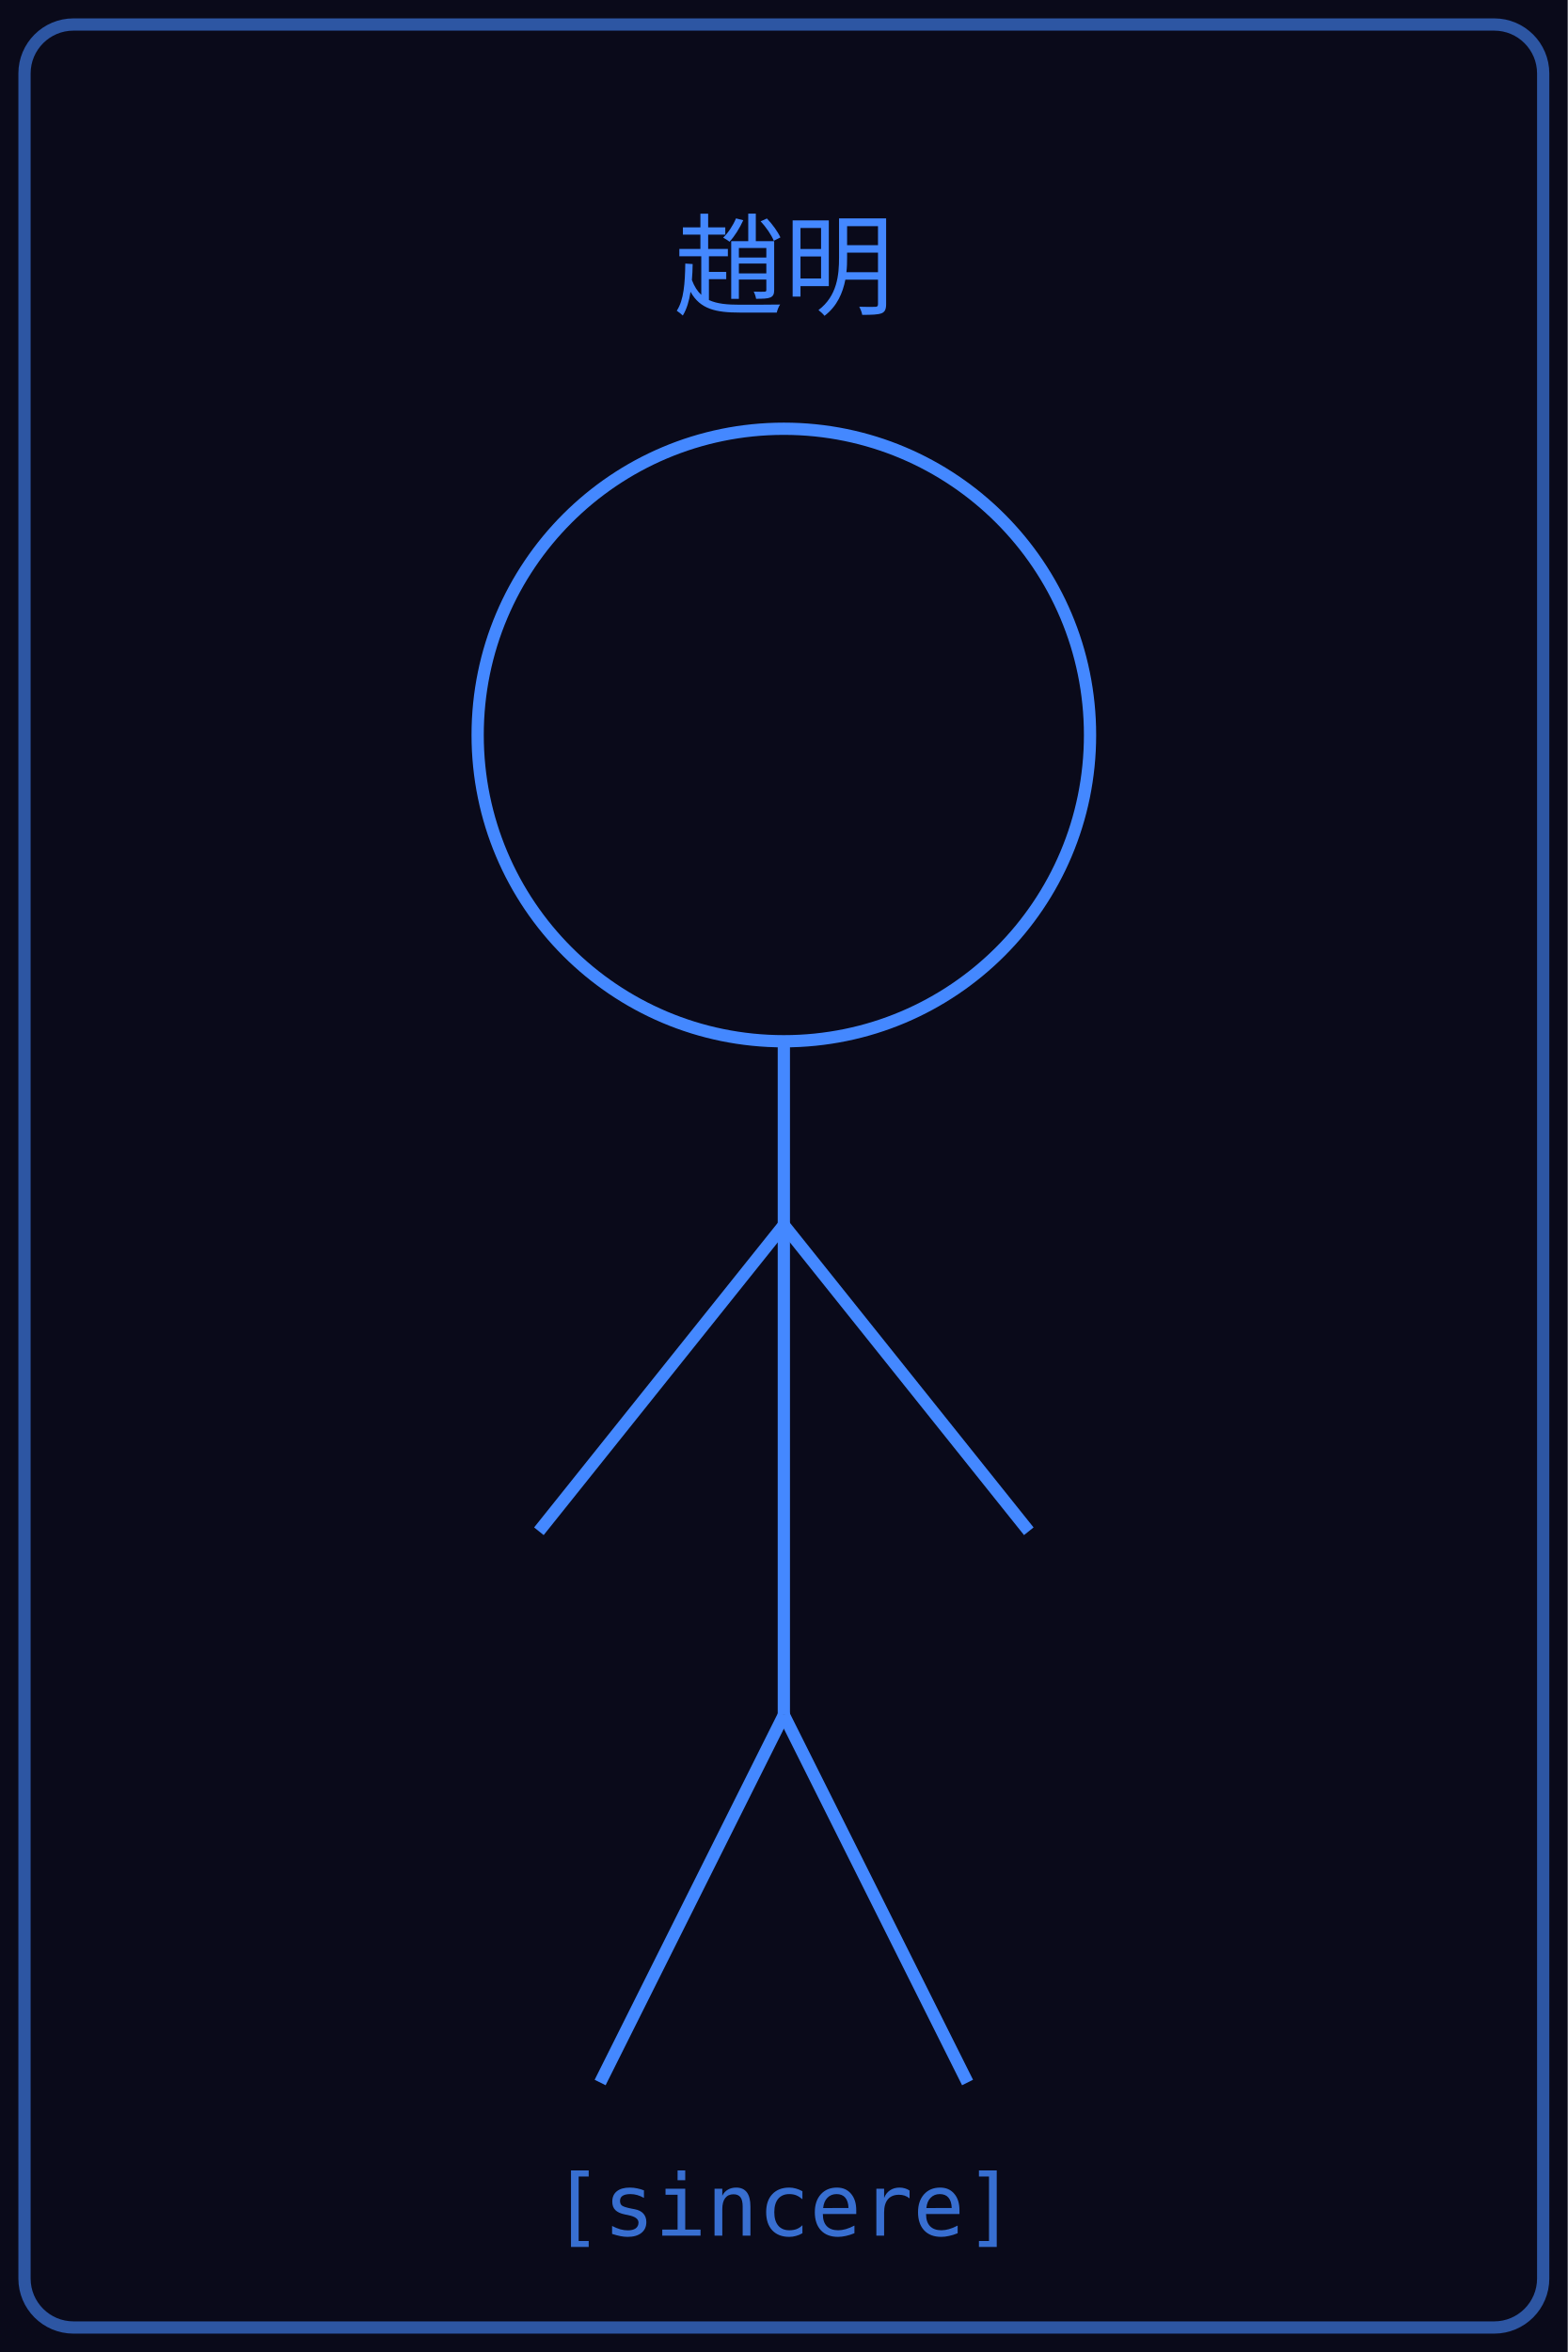
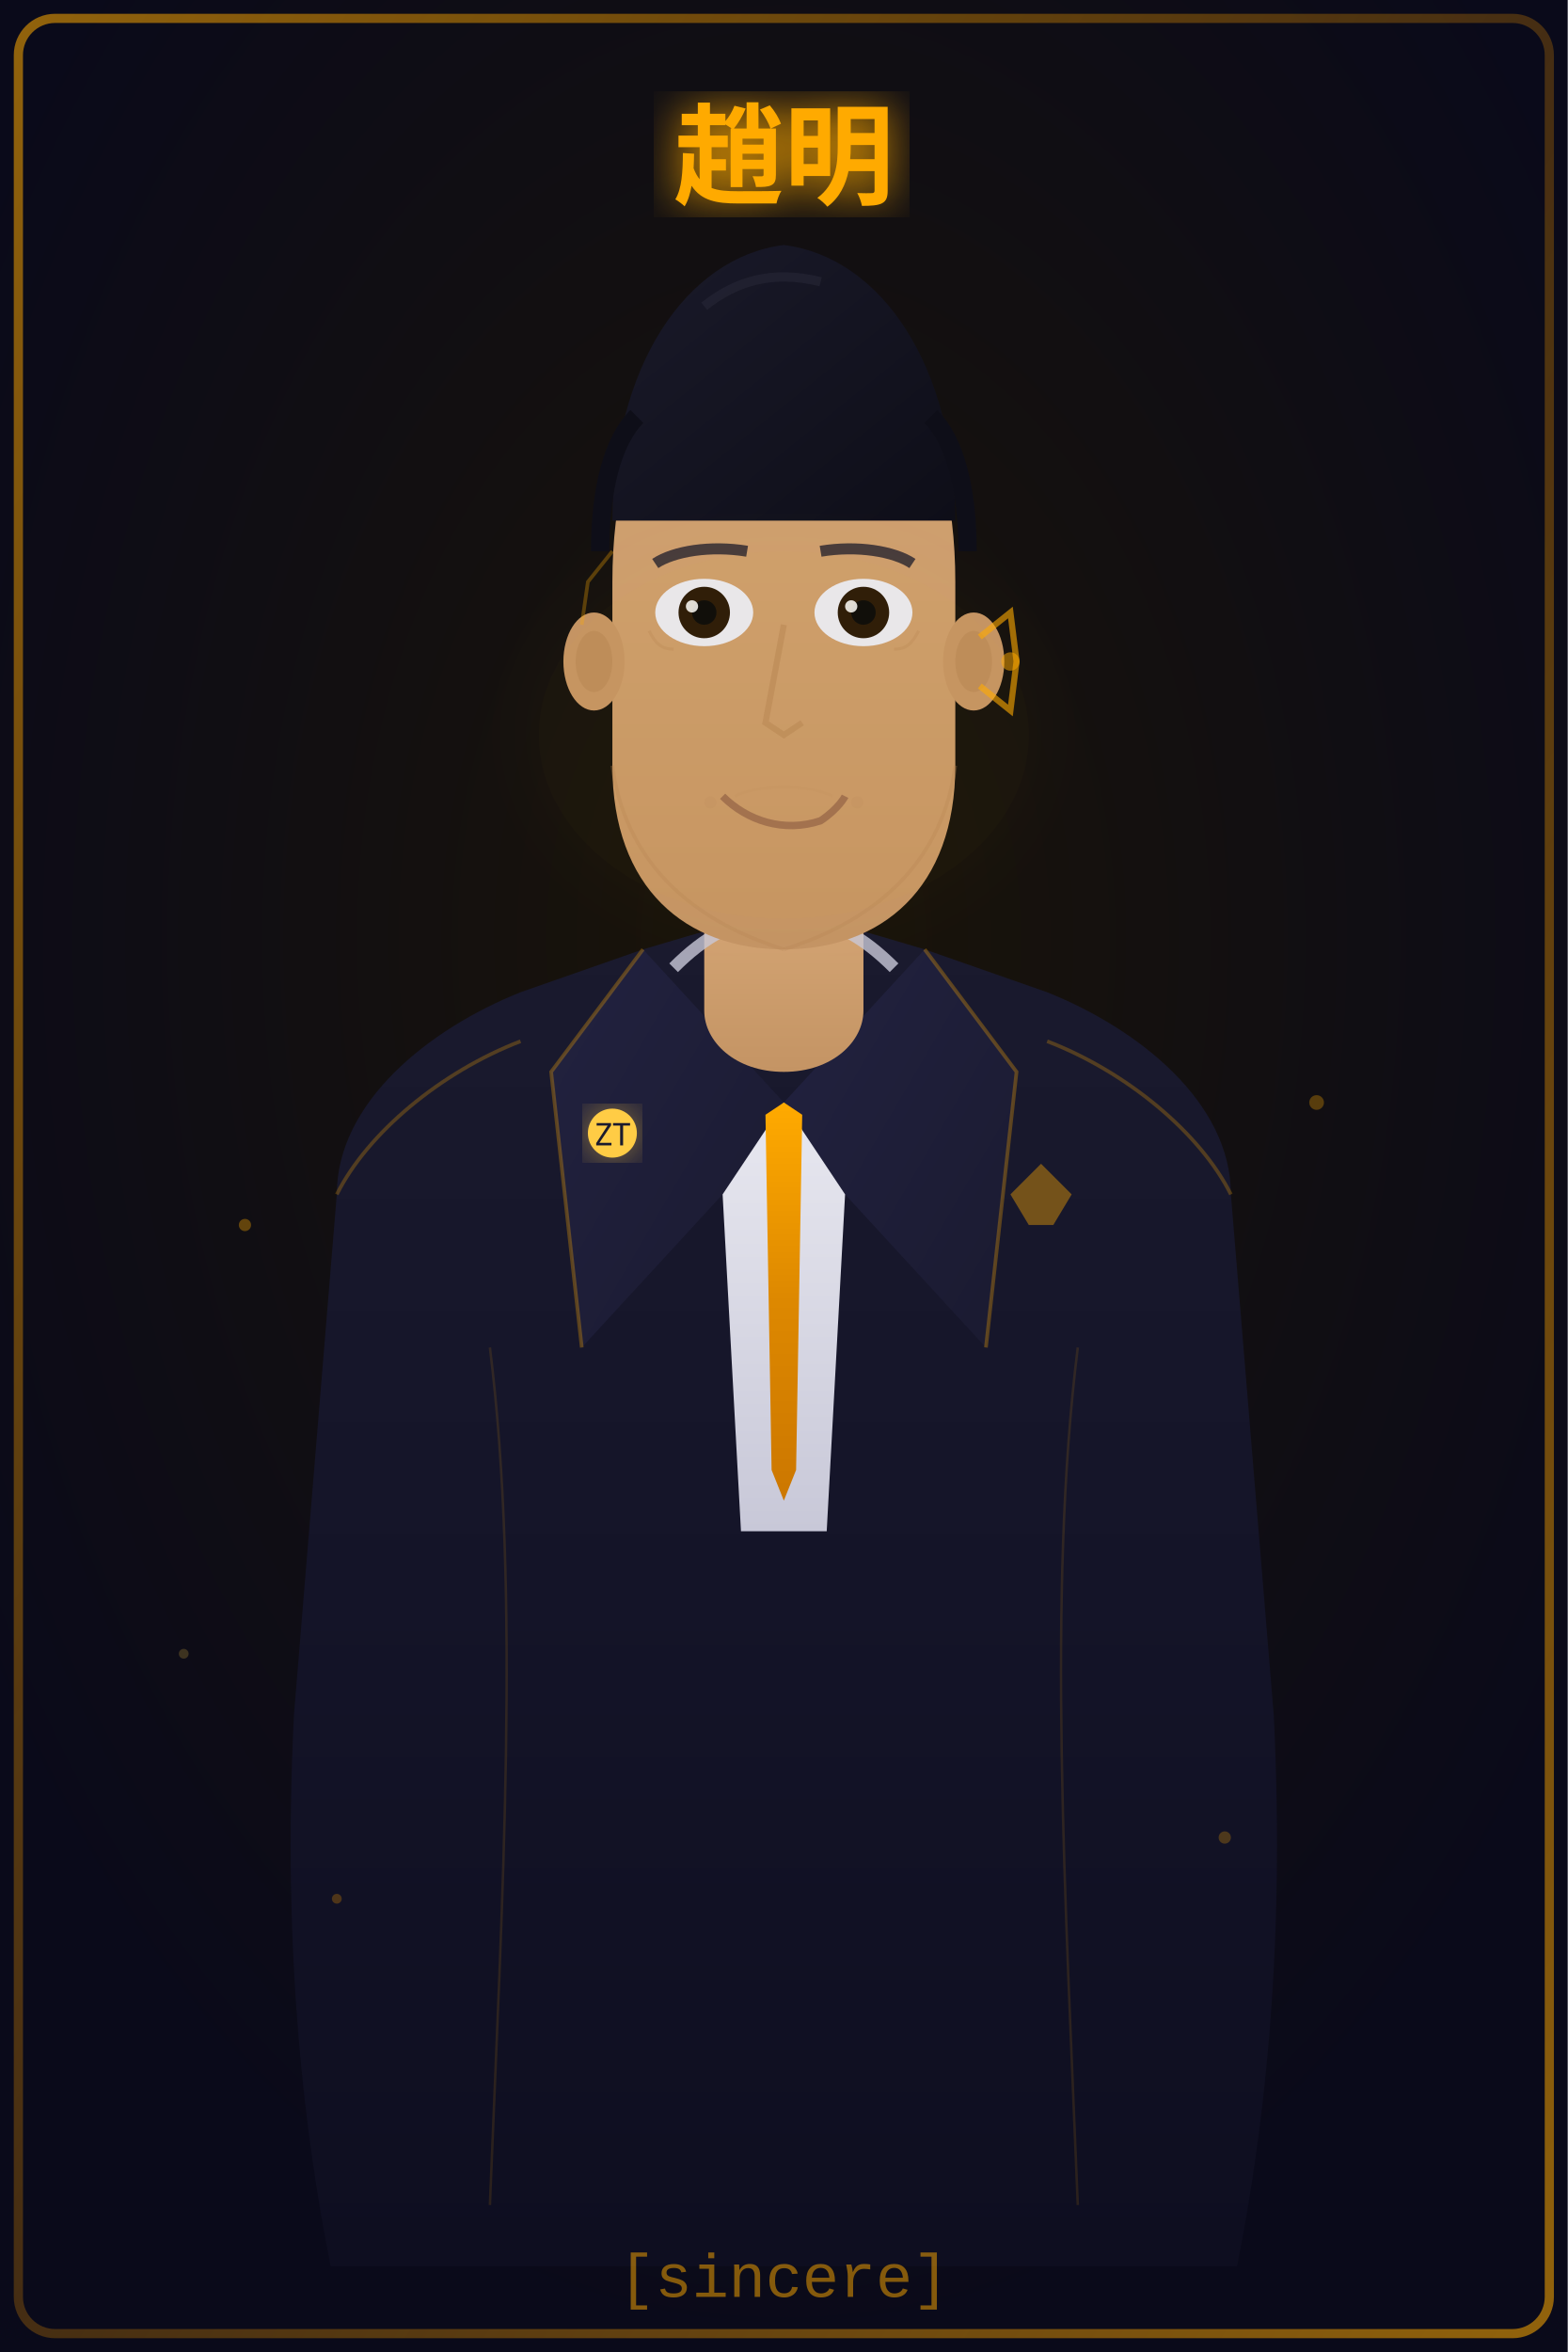
<svg xmlns="http://www.w3.org/2000/svg" width="256" height="384" viewBox="0 0 256 384">
-   <rect width="256" height="384" fill="#0a0a1a" />
-   <rect x="4" y="4" width="248" height="376" rx="8" fill="none" stroke="#4488ff" stroke-width="2" opacity="0.6" />
-   <circle cx="128" cy="120" r="50" fill="none" stroke="#4488ff" stroke-width="2" />
-   <line x1="128" y1="170" x2="128" y2="280" stroke="#4488ff" stroke-width="2" />
-   <line x1="128" y1="200" x2="88" y2="250" stroke="#4488ff" stroke-width="2" />
-   <line x1="128" y1="200" x2="168" y2="250" stroke="#4488ff" stroke-width="2" />
-   <line x1="128" y1="280" x2="98" y2="340" stroke="#4488ff" stroke-width="2" />
-   <line x1="128" y1="280" x2="158" y2="340" stroke="#4488ff" stroke-width="2" />
-   <text x="128" y="50" font-family="monospace" font-size="18" fill="#4488ff" text-anchor="middle">趙明</text>
-   <text x="128" y="365" font-family="monospace" font-size="14" fill="#4488ff" text-anchor="middle" opacity="0.8">[sincere]</text>
+   <defs>
+     <radialGradient id="zs-bg" cx="50%" cy="40%" r="60%">
+       <stop offset="0%" stop-color="#1a1408" />
+       <stop offset="100%" stop-color="#0a0a1a" />
+     </radialGradient>
+     <linearGradient id="zs-suit" x1="0" y1="0" x2="0" y2="1">
+       <stop offset="0%" stop-color="#1a1a2e" />
+       <stop offset="50%" stop-color="#141428" />
+       <stop offset="100%" stop-color="#0e0e20" />
+     </linearGradient>
+     <linearGradient id="zs-lapel" x1="0" y1="0" x2="1" y2="1">
+       <stop offset="0%" stop-color="#222240" />
+       <stop offset="100%" stop-color="#1a1a30" />
+     </linearGradient>
+     <linearGradient id="zs-shirt" x1="0" y1="0" x2="0" y2="1">
+       <stop offset="0%" stop-color="#e8e8f0" />
+       <stop offset="100%" stop-color="#c8c8d8" />
+     </linearGradient>
+     <linearGradient id="zs-skin" x1="0" y1="0" x2="0" y2="1">
+       <stop offset="0%" stop-color="#d4a574" />
+       <stop offset="100%" stop-color="#c49464" />
+     </linearGradient>
+     <linearGradient id="zs-hair" x1="0" y1="0" x2="1" y2="1">
+       <stop offset="0%" stop-color="#1a1a2a" />
+       <stop offset="100%" stop-color="#0e0e18" />
+     </linearGradient>
+     <linearGradient id="zs-tie" x1="0" y1="0" x2="0" y2="1">
+       <stop offset="0%" stop-color="#ffaa00" />
+       <stop offset="50%" stop-color="#dd8800" />
+       <stop offset="100%" stop-color="#cc7700" />
+     </linearGradient>
+     <filter id="zs-glow">
+       <feGaussianBlur stdDeviation="4" result="blur" />
+       <feMerge>
+         <feMergeNode in="blur" />
+         <feMergeNode in="SourceGraphic" />
+       </feMerge>
+     </filter>
+     <filter id="zs-glow-soft">
+       <feGaussianBlur stdDeviation="6" result="blur" />
+       <feMerge>
+         <feMergeNode in="blur" />
+         <feMergeNode in="SourceGraphic" />
+       </feMerge>
+     </filter>
+     <linearGradient id="zs-border" x1="0" y1="0" x2="1" y2="1">
+       <stop offset="0%" stop-color="#ffaa00" stop-opacity="0.55" />
+       <stop offset="50%" stop-color="#dd8800" stop-opacity="0.28" />
+       <stop offset="100%" stop-color="#ffaa00" stop-opacity="0.55" />
+     </linearGradient>
+   </defs>
+   <rect width="256" height="384" fill="url(#zs-bg)" />
+   <rect x="3" y="3" width="250" height="378" rx="6" fill="none" stroke="url(#zs-border)" stroke-width="1.5" />
+   <text x="128" y="32" font-family="'Courier New', monospace" font-size="18" font-weight="bold" fill="#ffaa00" text-anchor="middle" filter="url(#zs-glow)">趙明</text>
+   <path d="M55,195 C55,180 70,168 85,162 L105,155 C115,152 122,150 128,149 C134,150 141,152 151,155 L171,162 C186,168 201,180 201,195 L208,280 C210,320 206,350 202,370 L54,370 C50,350 46,320 48,280 Z" fill="url(#zs-suit)" />
+   <path d="M105,155 L90,175 L95,220 L118,195 L128,180 Z" fill="url(#zs-lapel)" />
+   <path d="M105,155 L90,175 L95,220" fill="none" stroke="#ffaa00" stroke-width="0.6" opacity="0.3" />
+   <path d="M151,155 L166,175 L161,220 L138,195 L128,180 Z" fill="url(#zs-lapel)" />
+   <path d="M151,155 L166,175 L161,220" fill="none" stroke="#ffaa00" stroke-width="0.6" opacity="0.3" />
+   <path d="M118,195 L128,180 L138,195 L135,250 L121,250 Z" fill="url(#zs-shirt)" />
+   <path d="M125,182 L128,180 L131,182 L130,240 L128,245 L126,240 Z" fill="url(#zs-tie)" />
+   <circle cx="100" cy="185" r="4" fill="#ffcc44" filter="url(#zs-glow)" />
+   <text x="100" y="187" font-family="monospace" font-size="5" fill="#1a1a2e" text-anchor="middle">ZT</text>
+   <path d="M115,148 L115,165 C115,170 120,175 128,175 C136,175 141,170 141,165 L141,148" fill="url(#zs-skin)" />
+   <path d="M110,158 C115,153 120,150 128,149 C136,150 141,153 146,158" fill="none" stroke="#c8c8d8" stroke-width="2" opacity="0.8" />
+   <path d="M100,95 C100,68 112,50 128,48 C144,50 156,68 156,95 L156,125 C156,145 144,155 128,155 C112,155 100,145 100,125 Z" fill="url(#zs-skin)" />
+   <path d="M100,85 C100,60 112,42 128,40 C144,42 156,60 156,85" fill="url(#zs-hair)" />
+   <path d="M98,90 C98,80 100,72 104,68" fill="none" stroke="#0e0e18" stroke-width="3" />
+   <path d="M158,90 C158,80 156,72 152,68" fill="none" stroke="#0e0e18" stroke-width="3" />
+   <path d="M115,50 C120,46 126,44 134,46" fill="none" stroke="#2a2a3a" stroke-width="1.5" opacity="0.5" />
+   <ellipse cx="97" cy="108" rx="5" ry="8" fill="#c49464" />
+   <ellipse cx="97" cy="108" rx="3" ry="5" fill="#b48454" opacity="0.5" />
+   <ellipse cx="159" cy="108" rx="5" ry="8" fill="#c49464" />
+   <ellipse cx="159" cy="108" rx="3" ry="5" fill="#b48454" opacity="0.5" />
+   <path d="M160,104 L165,100 L166,108 L165,116 L160,112" fill="none" stroke="#ffaa00" stroke-width="1" opacity="0.6" />
+   <circle cx="165" cy="108" r="1.5" fill="#ffaa00" opacity="0.5" />
+   <path d="M107,92 C110,90 116,89 122,90" fill="none" stroke="#1a1a2a" stroke-width="1.8" opacity="0.75" />
+   <path d="M134,90 C140,89 146,90 149,92" fill="none" stroke="#1a1a2a" stroke-width="1.8" opacity="0.75" />
+   <ellipse cx="115" cy="100" rx="8" ry="5.5" fill="#e8e8f0" />
+   <ellipse cx="115" cy="100" rx="4.2" ry="4.2" fill="#2a1a08" />
+   <ellipse cx="115" cy="100" rx="2" ry="2" fill="#0a0a0a" />
+   <circle cx="113" cy="99" r="1" fill="#ffffff" opacity="0.85" />
+   <path d="M106,103 C107,105 108,106 110,106" fill="none" stroke="#b48454" stroke-width="0.5" opacity="0.3" />
+   <ellipse cx="141" cy="100" rx="8" ry="5.5" fill="#e8e8f0" />
+   <ellipse cx="141" cy="100" rx="4.2" ry="4.2" fill="#2a1a08" />
+   <ellipse cx="141" cy="100" rx="2" ry="2" fill="#0a0a0a" />
+   <circle cx="139" cy="99" r="1" fill="#ffffff" opacity="0.85" />
+   <path d="M150,103 C149,105 148,106 146,106" fill="none" stroke="#b48454" stroke-width="0.5" opacity="0.3" />
+   <path d="M128,102 L125,118 L128,120 L131,118" fill="none" stroke="#b48454" stroke-width="1" opacity="0.5" />
+   <path d="M118,130 C122,134 128,136 134,134 C137,132 138,130 138,130" fill="none" stroke="#a07050" stroke-width="1.2" />
+   <path d="M120,130 C124,128 132,128 136,130" fill="none" stroke="#c49464" stroke-width="0.5" opacity="0.4" />
+   <circle cx="116" cy="131" r="1" fill="#b48454" opacity="0.15" />
+   <circle cx="140" cy="131" r="1" fill="#b48454" opacity="0.15" />
+   <path d="M100,125 C102,140 112,150 128,155" fill="none" stroke="#b48454" stroke-width="0.6" opacity="0.3" />
+   <path d="M156,125 C154,140 144,150 128,155" fill="none" stroke="#b48454" stroke-width="0.6" opacity="0.3" />
+   <path d="M55,195 C60,185 72,175 85,170" fill="none" stroke="#ffaa00" stroke-width="0.6" opacity="0.25" />
+   <path d="M201,195 C196,185 184,175 171,170" fill="none" stroke="#ffaa00" stroke-width="0.6" opacity="0.25" />
+   <path d="M165,195 L170,190 L175,195 L172,200 L168,200 Z" fill="#ffaa00" opacity="0.4" />
+   <path d="M80,220 C85,260 82,310 80,360" fill="none" stroke="#ffaa00" stroke-width="0.4" opacity="0.12" />
+   <path d="M176,220 C171,260 174,310 176,360" fill="none" stroke="#ffaa00" stroke-width="0.4" opacity="0.12" />
+   <path d="M100,90 L96,95 L95,102" fill="none" stroke="#ffaa00" stroke-width="0.6" opacity="0.3" />
+   <ellipse cx="128" cy="120" rx="40" ry="30" fill="#ffaa00" opacity="0.03" filter="url(#zs-glow-soft)" />
+   <circle cx="40" cy="200" r="1" fill="#ffaa00" opacity="0.35" />
+   <circle cx="215" cy="180" r="1.2" fill="#ffaa00" opacity="0.3" />
+   <circle cx="55" cy="310" r="0.8" fill="#dd8800" opacity="0.3" />
+   <circle cx="200" cy="300" r="1" fill="#ffaa00" opacity="0.25" />
+   <circle cx="30" cy="270" r="0.8" fill="#ffcc44" opacity="0.2" />
+   <text x="128" y="375" font-family="'Courier New', monospace" font-size="10" fill="#ffaa00" text-anchor="middle" opacity="0.5">[sincere]</text>
</svg>
